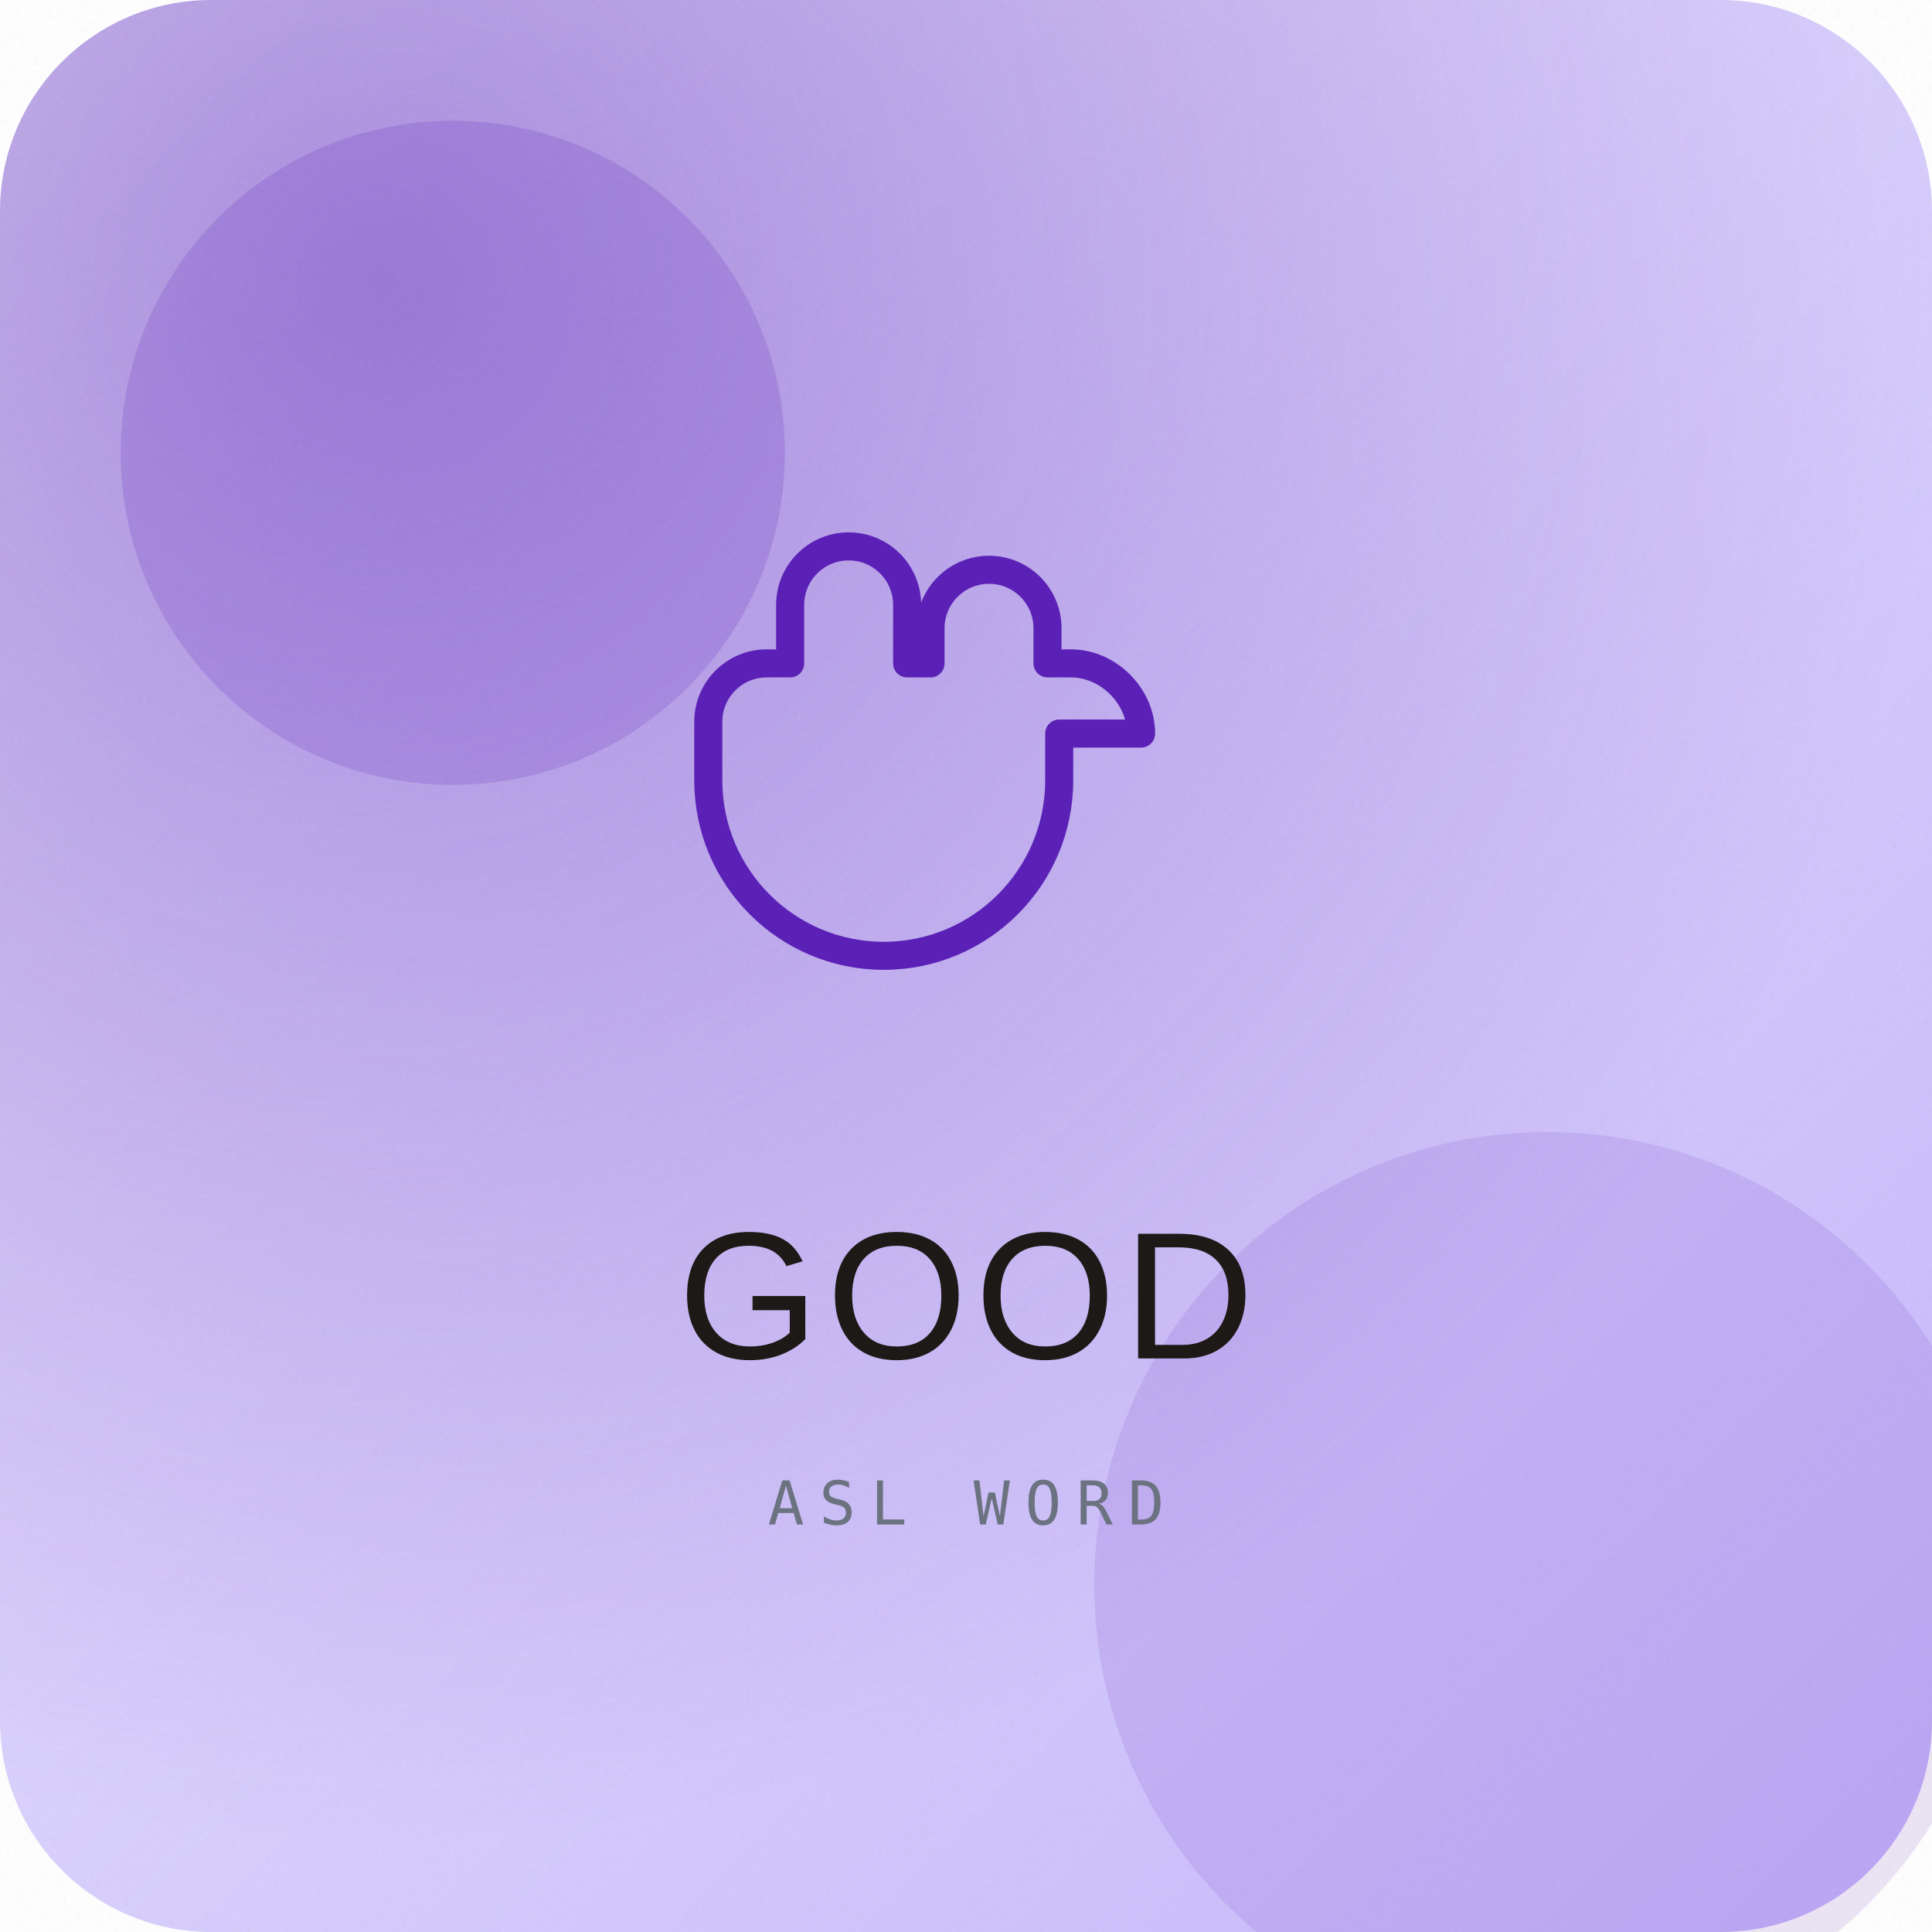
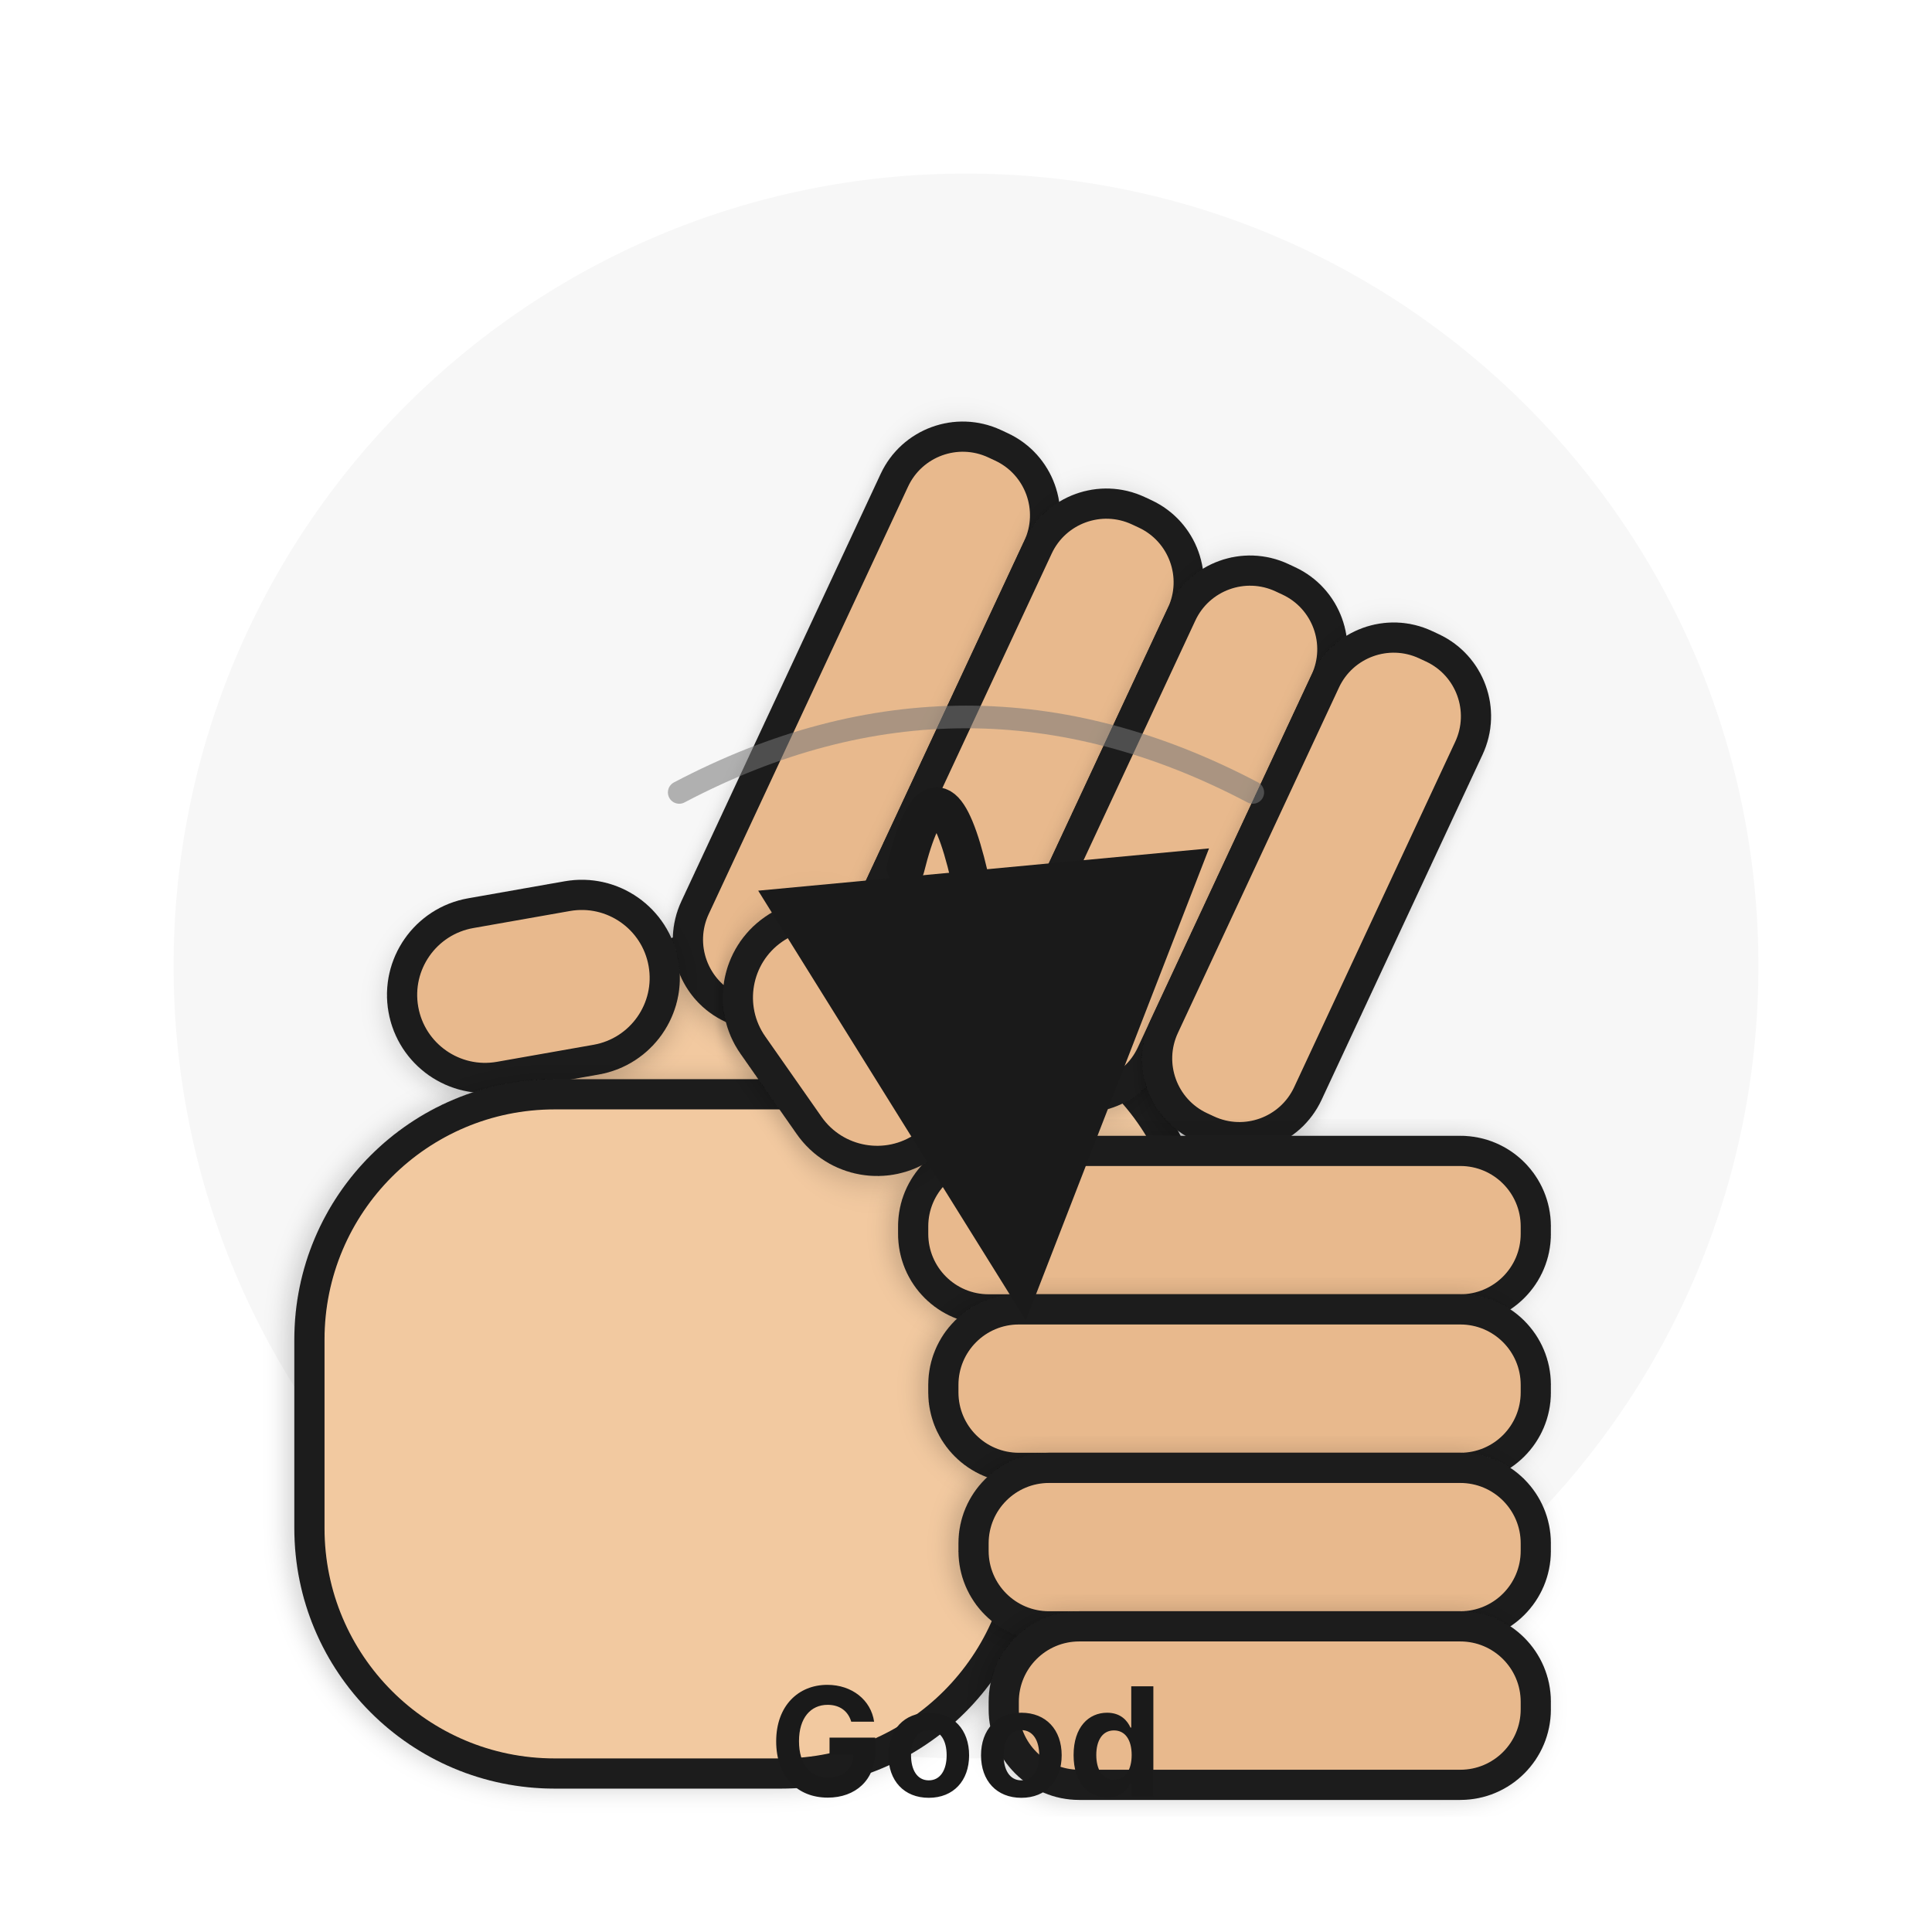
- <svg xmlns="http://www.w3.org/2000/svg" width="512" height="512" viewBox="0 0 512 512">
+ <svg xmlns="http://www.w3.org/2000/svg" width="512" height="512" viewBox="0 0 512 512" fill="none">
  <defs>
-     <linearGradient id="bg" x1="0" y1="0" x2="1" y2="1">
-       <stop offset="0%" stop-color="#ede9fe" />
-       <stop offset="100%" stop-color="#c4b5fd" />
-     </linearGradient>
-     <radialGradient id="glow" cx="0.2" cy="0.15" r="0.8">
-       <stop offset="0%" stop-color="#5b21b6" stop-opacity="0.45" />
-       <stop offset="100%" stop-color="#5b21b6" stop-opacity="0" />
-     </radialGradient>
-     <filter id="grain" x="-20%" y="-20%" width="140%" height="140%">
-       <feTurbulence type="fractalNoise" baseFrequency="0.8" numOctaves="2" stitchTiles="stitch" />
-       <feColorMatrix type="saturate" values="0" />
-       <feComponentTransfer>
-         <feFuncA type="table" tableValues="0 0.07" />
-       </feComponentTransfer>
+     <filter id="shadow" x="-20%" y="-20%" width="140%" height="140%">
+       <feDropShadow dx="0" dy="2" stdDeviation="3" flood-color="#000" flood-opacity="0.18" />
    </filter>
+     <marker id="arrow" markerWidth="12" markerHeight="12" refX="10" refY="6" orient="auto">
+       <path d="M0,0 L12,6 L0,12 Z" fill="#1A1A1A" />
+     </marker>
  </defs>
-   <rect width="512" height="512" rx="56" fill="url(#bg)" />
-   <rect width="512" height="512" rx="56" fill="url(#glow)" />
-   <g filter="url(#grain)">
-     <rect width="512" height="512" rx="56" fill="#000000" opacity="0.15" />
+   <rect x="0" y="0" width="512" height="512" fill="transparent" />
+   <circle cx="256" cy="256" r="210" fill="#F7F7F7" />
+   <g transform="translate(-10 20) rotate(25 256 256)">
+     <rect x="170" y="240" width="180" height="190" rx="65" fill="#F2C9A0" stroke="#1A1A1A" stroke-width="8" filter="url(#shadow)" />
+     <rect x="185" y="105" width="42" height="165" rx="20" fill="#E8B98D" stroke="#1A1A1A" stroke-width="8" filter="url(#shadow)" />
+     <rect x="227" y="105" width="42" height="157" rx="20" fill="#E8B98D" stroke="#1A1A1A" stroke-width="8" filter="url(#shadow)" />
+     <rect x="269" y="105" width="42" height="149" rx="20" fill="#E8B98D" stroke="#1A1A1A" stroke-width="8" filter="url(#shadow)" />
+     <rect x="311" y="105" width="42" height="141" rx="20" fill="#E8B98D" stroke="#1A1A1A" stroke-width="8" filter="url(#shadow)" />
+     <rect x="120" y="265" width="70" height="44" rx="22" fill="#E8B98D" stroke="#1A1A1A" stroke-width="8" transform="rotate(-35 155 287)" filter="url(#shadow)" />
  </g>
-   <circle cx="120" cy="120" r="88" fill="#5b21b6" opacity="0.18" />
-   <circle cx="410" cy="420" r="120" fill="#5b21b6" opacity="0.12" />
-   <g transform="translate(166 120) scale(6.2)" fill="none" stroke="#5b21b6" stroke-width="1.2" stroke-linecap="round" stroke-linejoin="round">
-     <path d="M22 12c0-1.6-1.4-3-3-3h-1V7.5a2.5 2.5 0 10-5 0V9h-1V6.5a2.5 2.5 0 10-5 0V9H6a2.5 2.5 0 00-2.5 2.5v2.5a7.5 7.5 0 0015 0V12z" />
+   <g transform="translate(0 120) rotate(90 256 256)">
+     <rect x="170" y="240" width="180" height="190" rx="65" fill="#F2C9A0" stroke="#1A1A1A" stroke-width="8" filter="url(#shadow)" />
+     <rect x="185" y="105" width="42" height="165" rx="20" fill="#E8B98D" stroke="#1A1A1A" stroke-width="8" filter="url(#shadow)" />
+     <rect x="227" y="105" width="42" height="157" rx="20" fill="#E8B98D" stroke="#1A1A1A" stroke-width="8" filter="url(#shadow)" />
+     <rect x="269" y="105" width="42" height="149" rx="20" fill="#E8B98D" stroke="#1A1A1A" stroke-width="8" filter="url(#shadow)" />
+     <rect x="311" y="105" width="42" height="141" rx="20" fill="#E8B98D" stroke="#1A1A1A" stroke-width="8" filter="url(#shadow)" />
+     <rect x="120" y="265" width="70" height="44" rx="22" fill="#E8B98D" stroke="#1A1A1A" stroke-width="8" transform="rotate(-35 155 287)" filter="url(#shadow)" />
  </g>
-   <text x="50%" y="360" text-anchor="middle" font-family="Manrope, 'IBM Plex Sans', Arial, sans-serif" font-size="48" fill="#1c1917" letter-spacing="2">GOOD</text>
-   <text x="50%" y="404" text-anchor="middle" font-family="'IBM Plex Mono', Menlo, monospace" font-size="16" fill="#6b7280" letter-spacing="4">ASL WORD</text>
+   <path d="M240,230 Q255.0,170 270,330" stroke="#1A1A1A" stroke-width="10" fill="none" stroke-linecap="round" marker-end="url(#arrow)" />
+   <path d="M180,210 Q256,170 332,210" stroke="#777" stroke-width="6" fill="none" stroke-linecap="round" opacity="0.55" />
+   <text x="256" y="476" text-anchor="middle" font-family="Inter, Arial, sans-serif" font-size="40" font-weight="700" fill="#1A1A1A">Good</text>
</svg>
